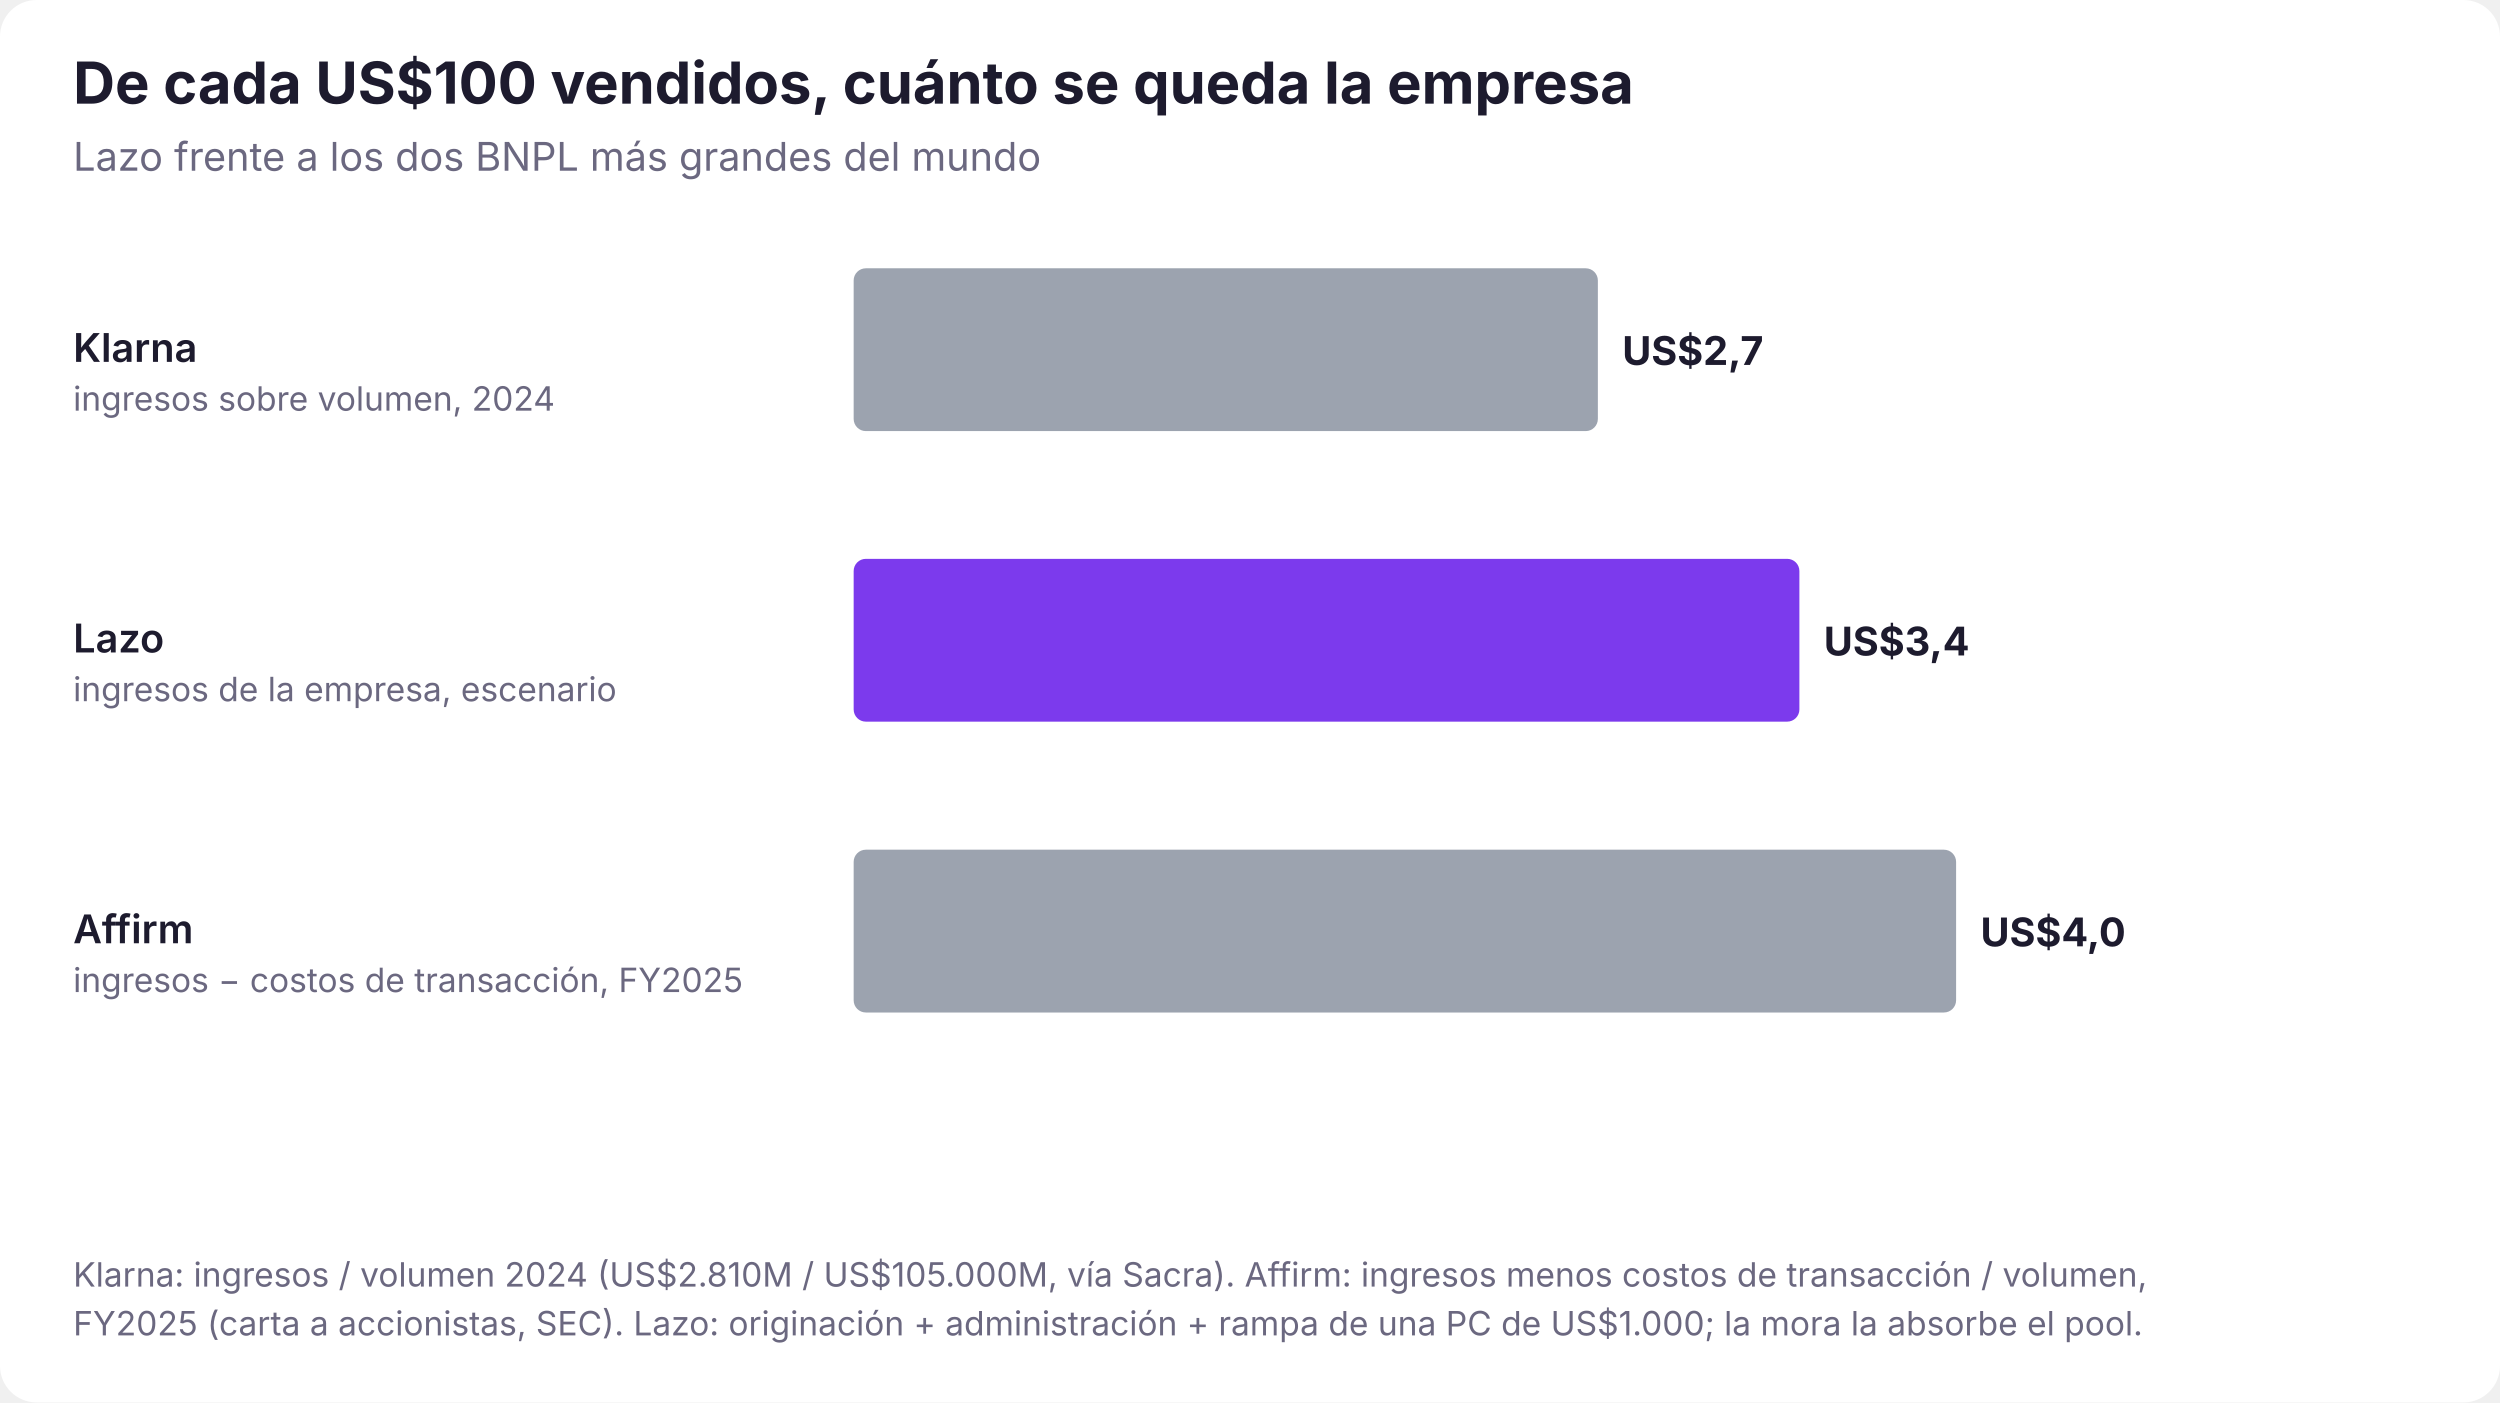
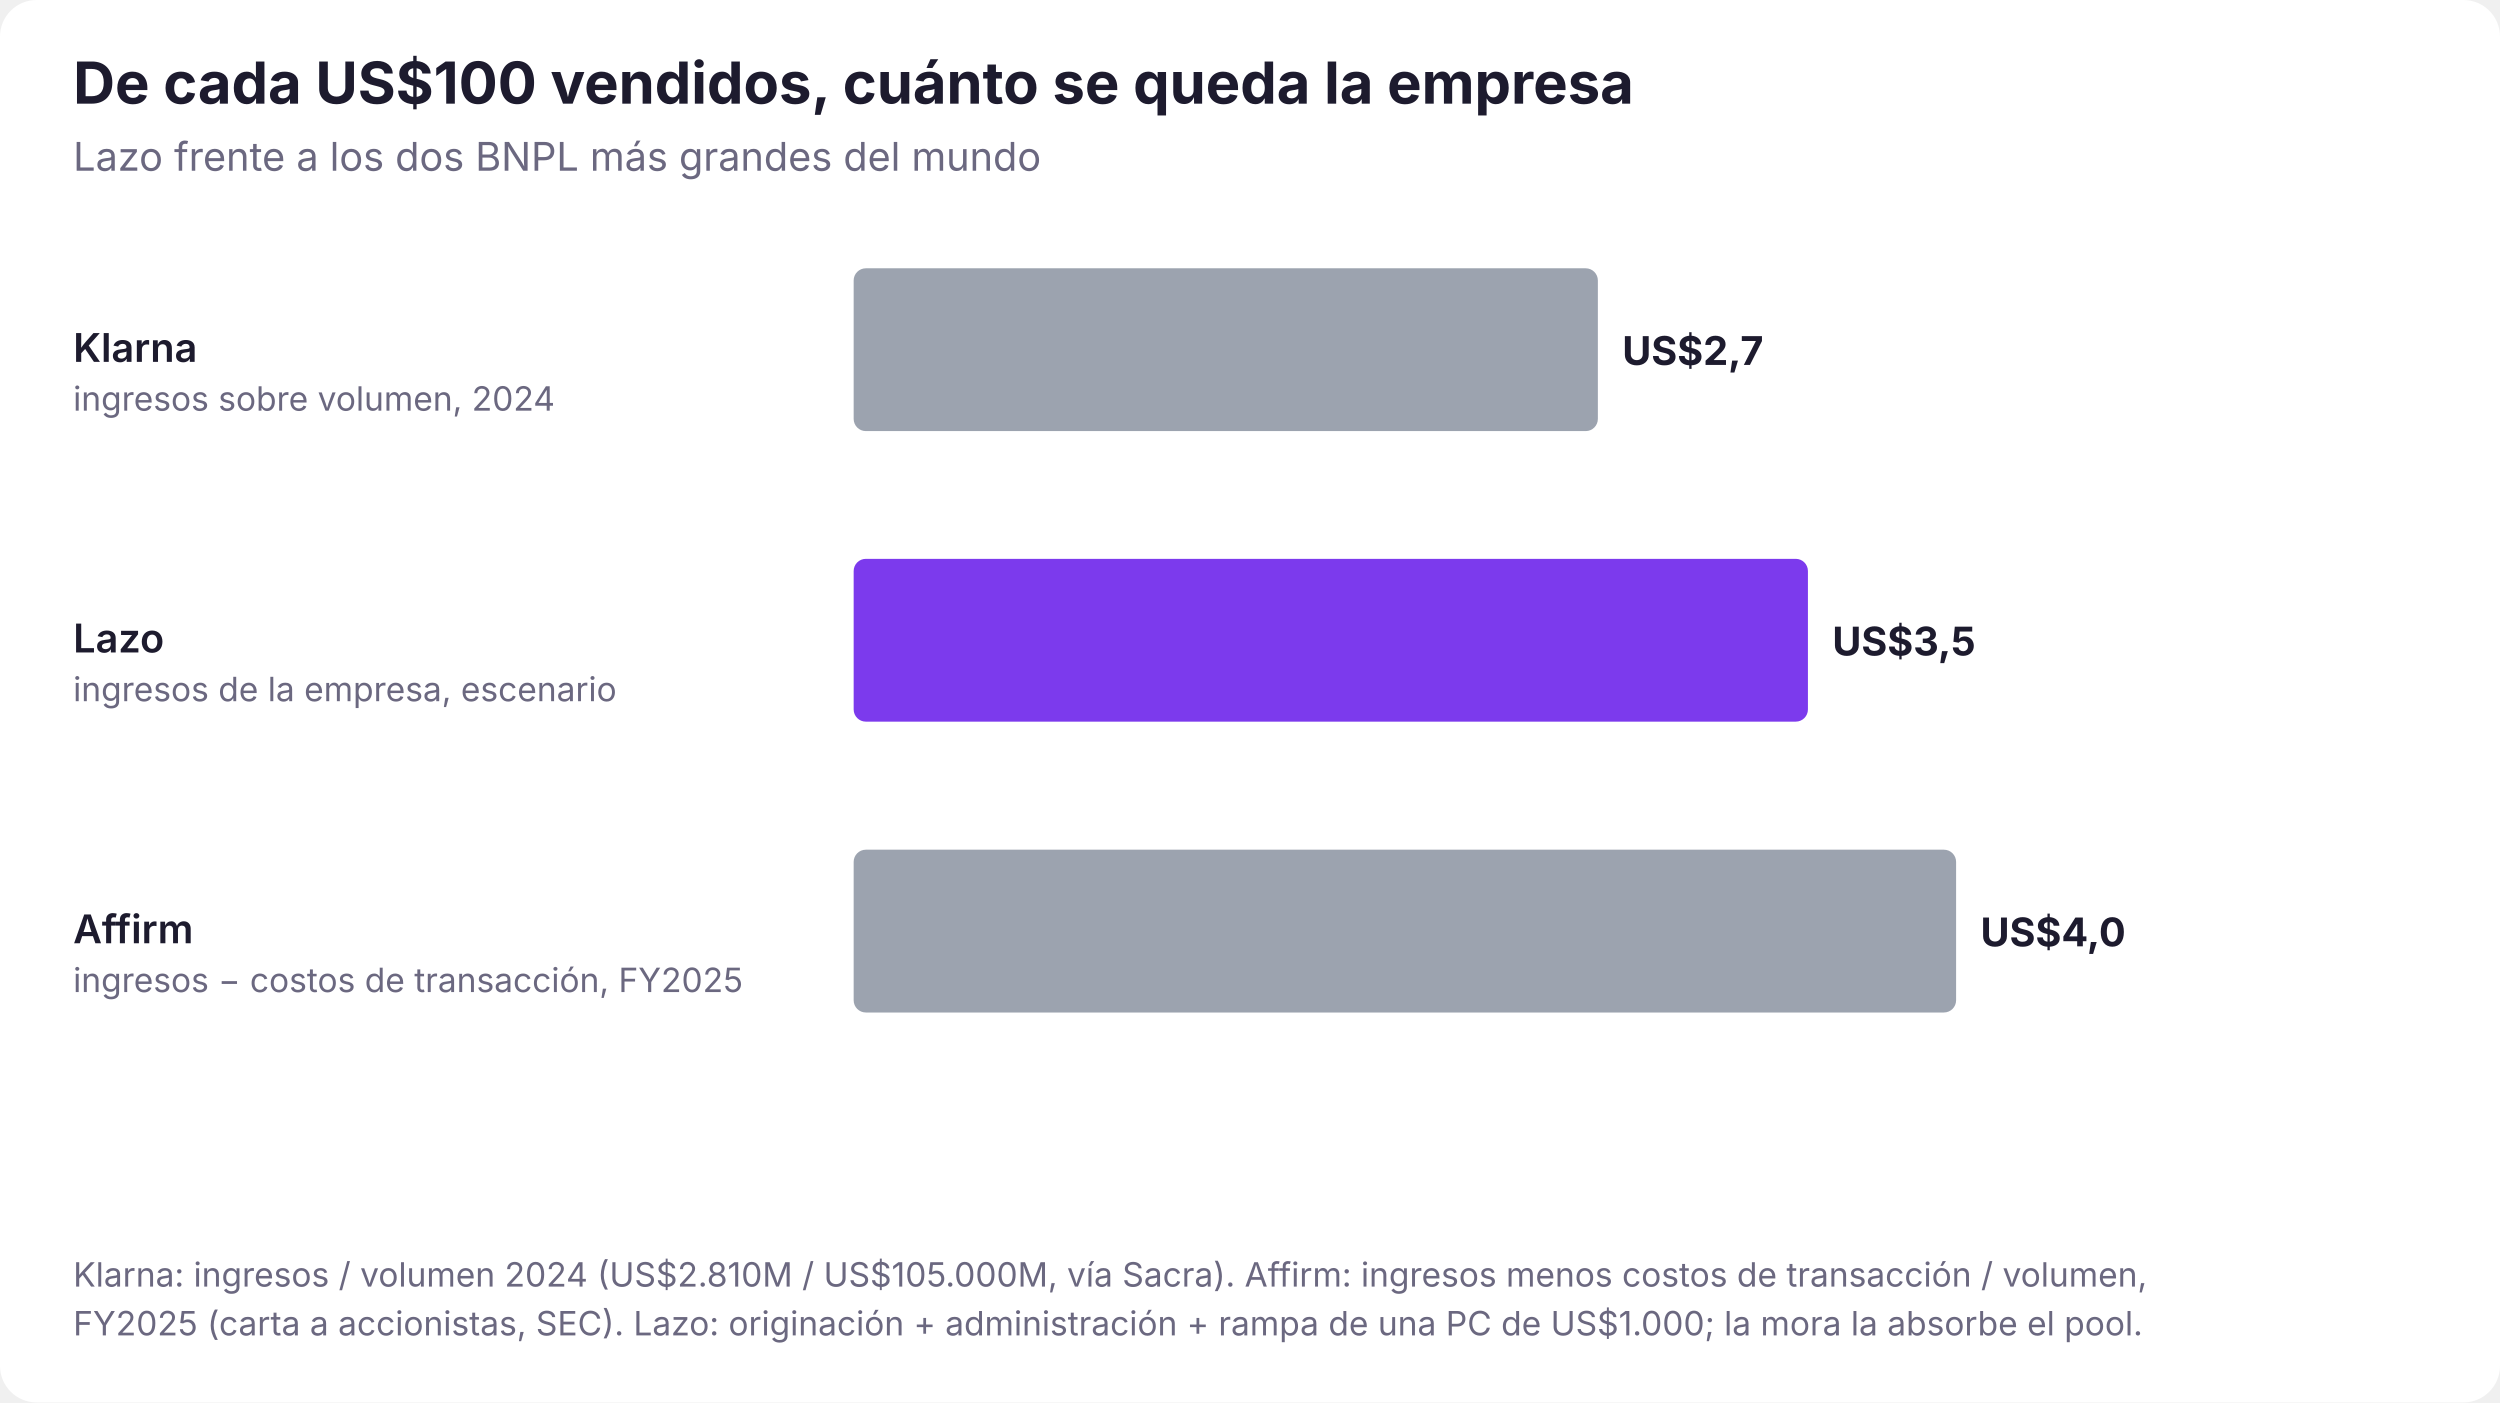
<svg xmlns="http://www.w3.org/2000/svg" width="820" height="460" viewBox="0 0 820 460" font-family="Inter, -apple-system, 'Segoe UI', Helvetica, Arial, sans-serif">
  <rect width="820" height="460" fill="#ffffff" rx="12" />
  <text x="24.0" y="34.0" font-size="19" fill="#1d1b2e" text-anchor="start" font-weight="700">De cada US$100 vendidos, cuánto se queda la empresa</text>
  <text x="24.0" y="56.0" font-size="13" fill="#6b6880" text-anchor="start" font-weight="normal">Lazo frente a los dos BNPL más grandes del mundo</text>
  <text x="24.0" y="118.7" font-size="13" fill="#1d1b2e" text-anchor="start" font-weight="600">Klarna</text>
  <text x="24.0" y="134.7" font-size="11" fill="#6b6880" text-anchor="start" font-weight="normal">ingresos sobre volumen, 2024</text>
  <rect x="280" y="88.0" width="244.1" height="53.4" rx="4" fill="#9ca3af" />
  <text x="532.1" y="119.7" font-size="13" fill="#1d1b2e" text-anchor="start" font-weight="700">US$2,7</text>
  <text x="24.0" y="214.0" font-size="13" fill="#1d1b2e" text-anchor="start" font-weight="600">Lazo</text>
  <text x="24.0" y="230.0" font-size="11" fill="#6b6880" text-anchor="start" font-weight="normal">ingresos de la empresa, escenario</text>
-   <rect x="280" y="183.3" width="310.2" height="53.4" rx="4" fill="#7c3aed" />
-   <text x="598.2" y="215.0" font-size="13" fill="#1d1b2e" text-anchor="start" font-weight="700">US$3,4</text>
+   <rect x="280" y="183.3" width="313.0" height="53.4" rx="4" fill="#7c3aed" />
+   <text x="601.0" y="215.0" font-size="13" fill="#1d1b2e" text-anchor="start" font-weight="700">US$3,5</text>
  <text x="24.0" y="309.4" font-size="13" fill="#1d1b2e" text-anchor="start" font-weight="600">Affirm</text>
  <text x="24.0" y="325.4" font-size="11" fill="#6b6880" text-anchor="start" font-weight="normal">ingresos − costos de transacción, FY2025</text>
  <rect x="280" y="278.7" width="361.6" height="53.4" rx="4" fill="#9ca3af" />
  <text x="649.6" y="310.4" font-size="13" fill="#1d1b2e" text-anchor="start" font-weight="700">US$4,0</text>
  <text x="24.0" y="422.0" font-size="11" fill="#6b6880" text-anchor="start" font-weight="normal">Klarna: ingresos / volumen 2024 (US$2.810M / US$105.000M, vía Sacra). Affirm: ingresos menos costos de transacción / volumen,</text>
  <text x="24.0" y="438.0" font-size="11" fill="#6b6880" text-anchor="start" font-weight="normal">FY2025 (carta a accionistas, SEC). Lazo: originación + administración + rampa de una PC de US$1.000; la mora la absorbe el pool.</text>
</svg>
